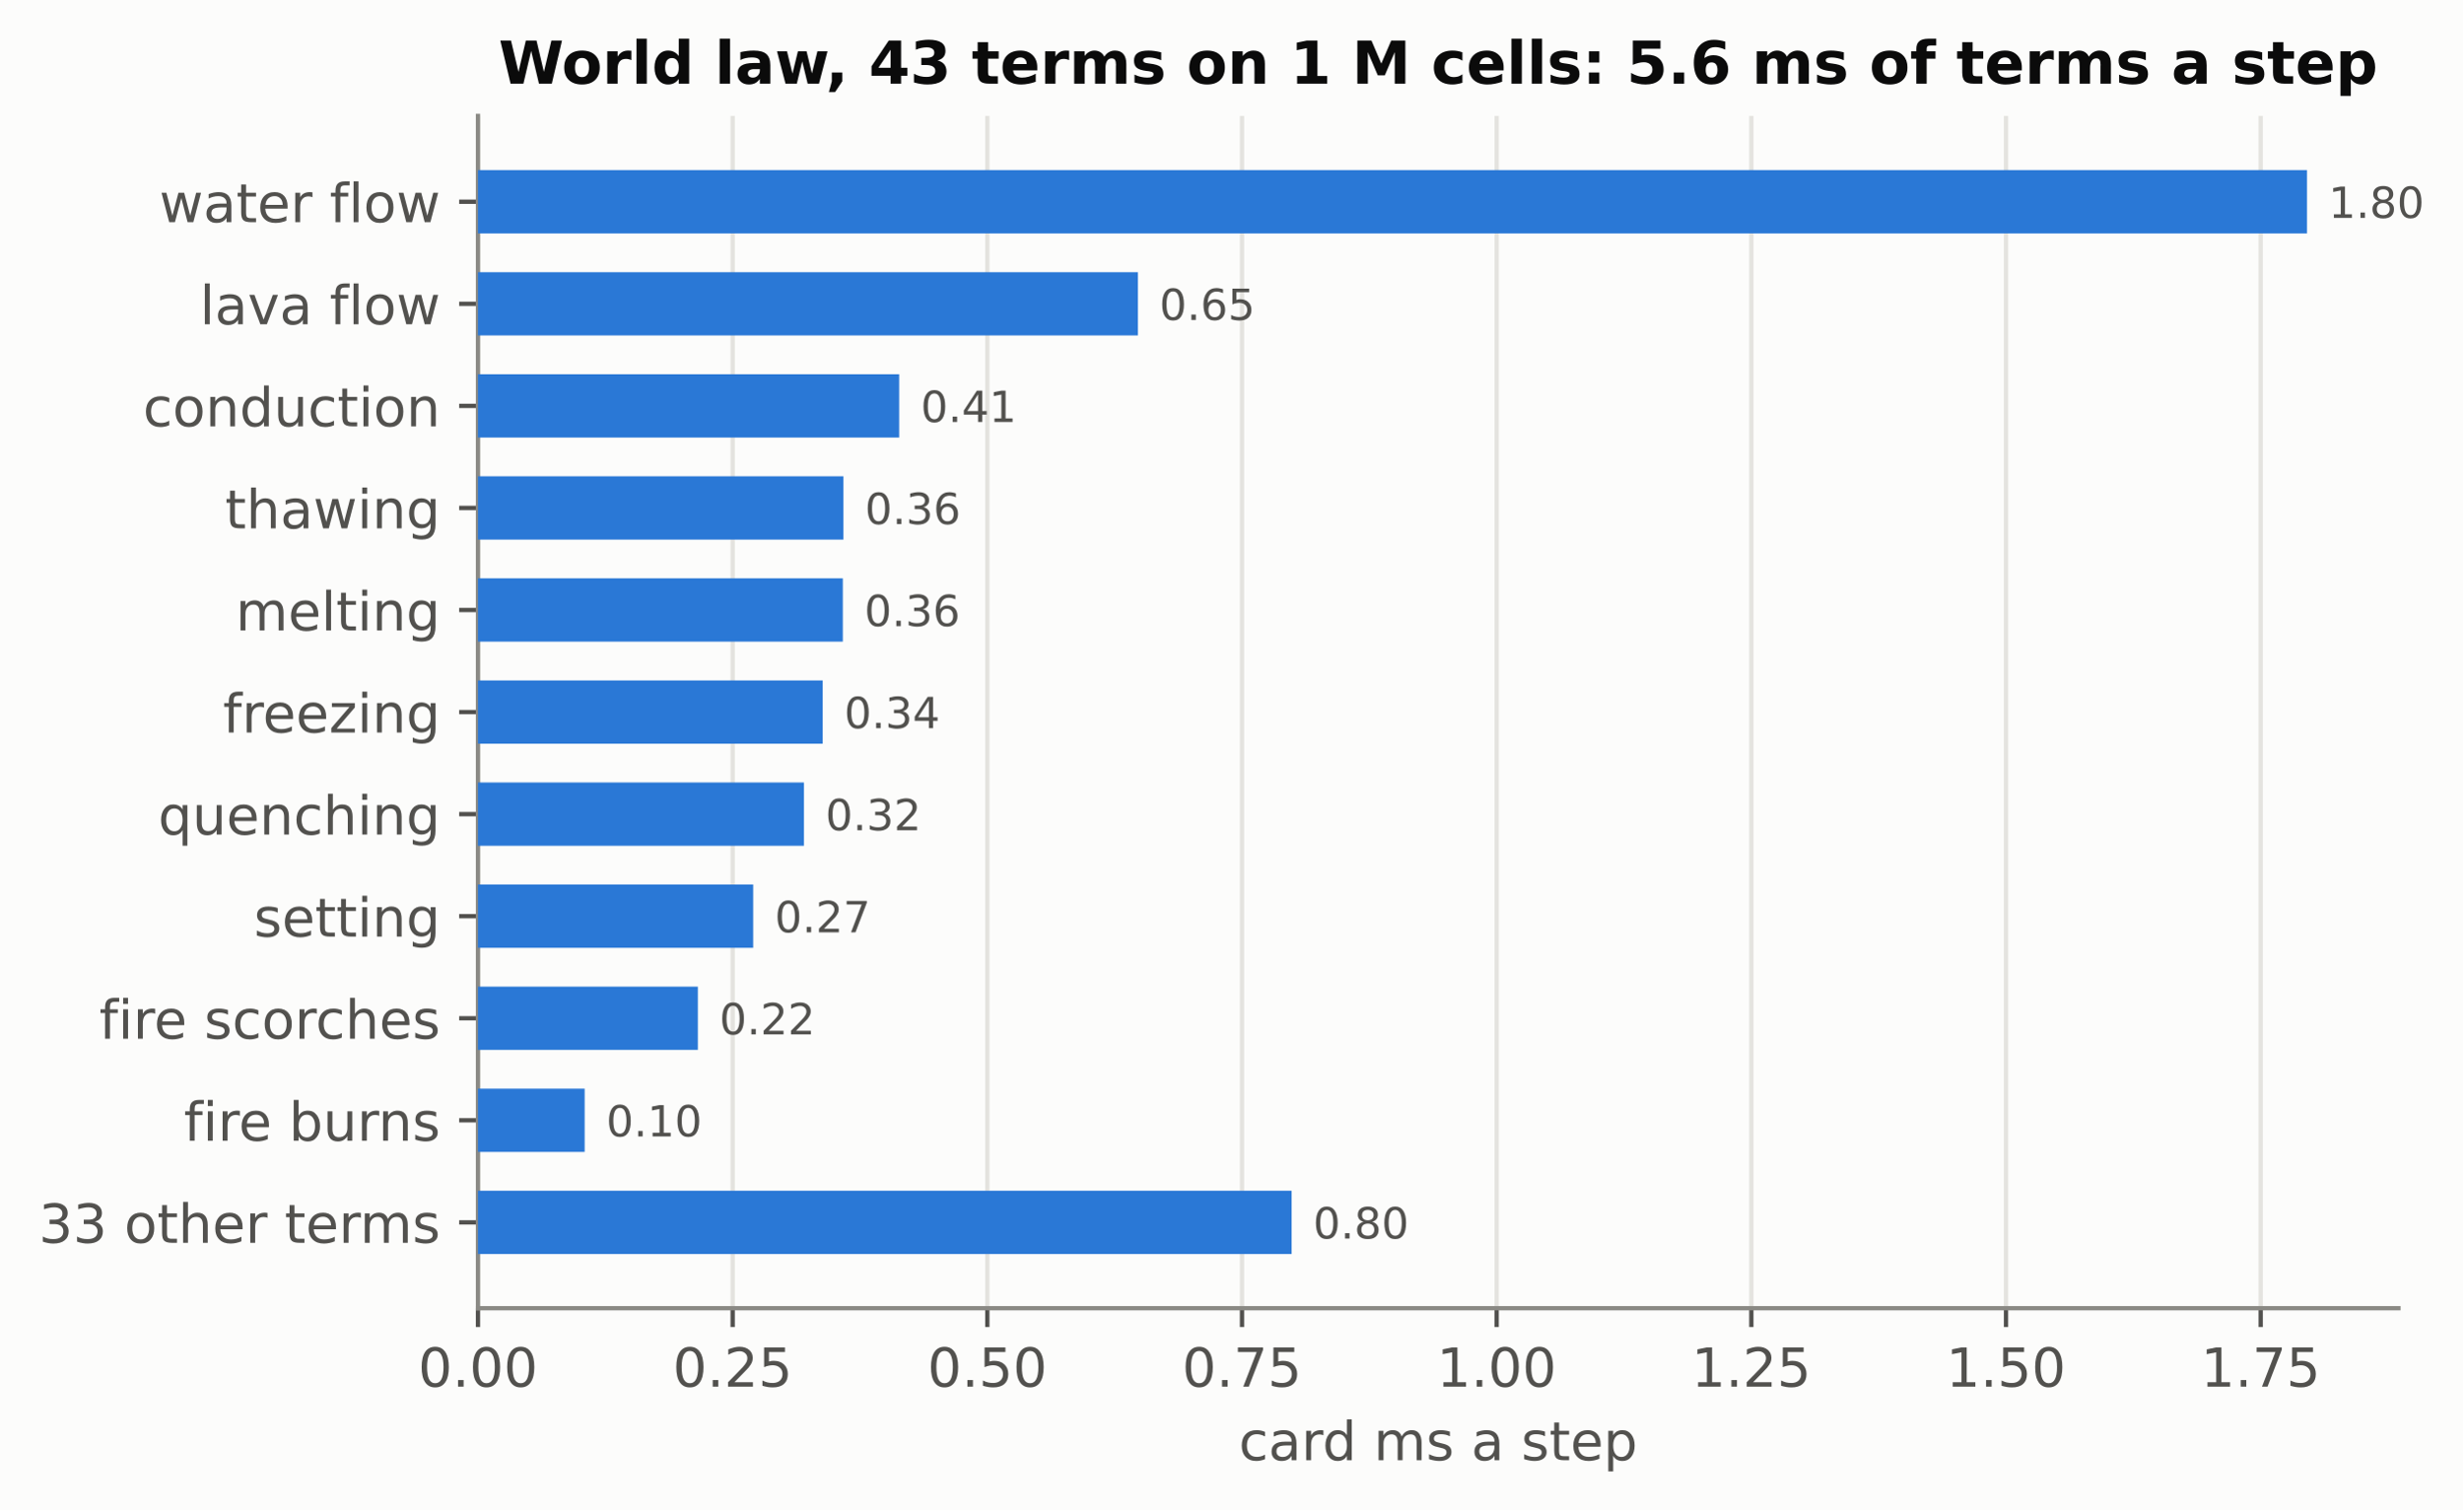
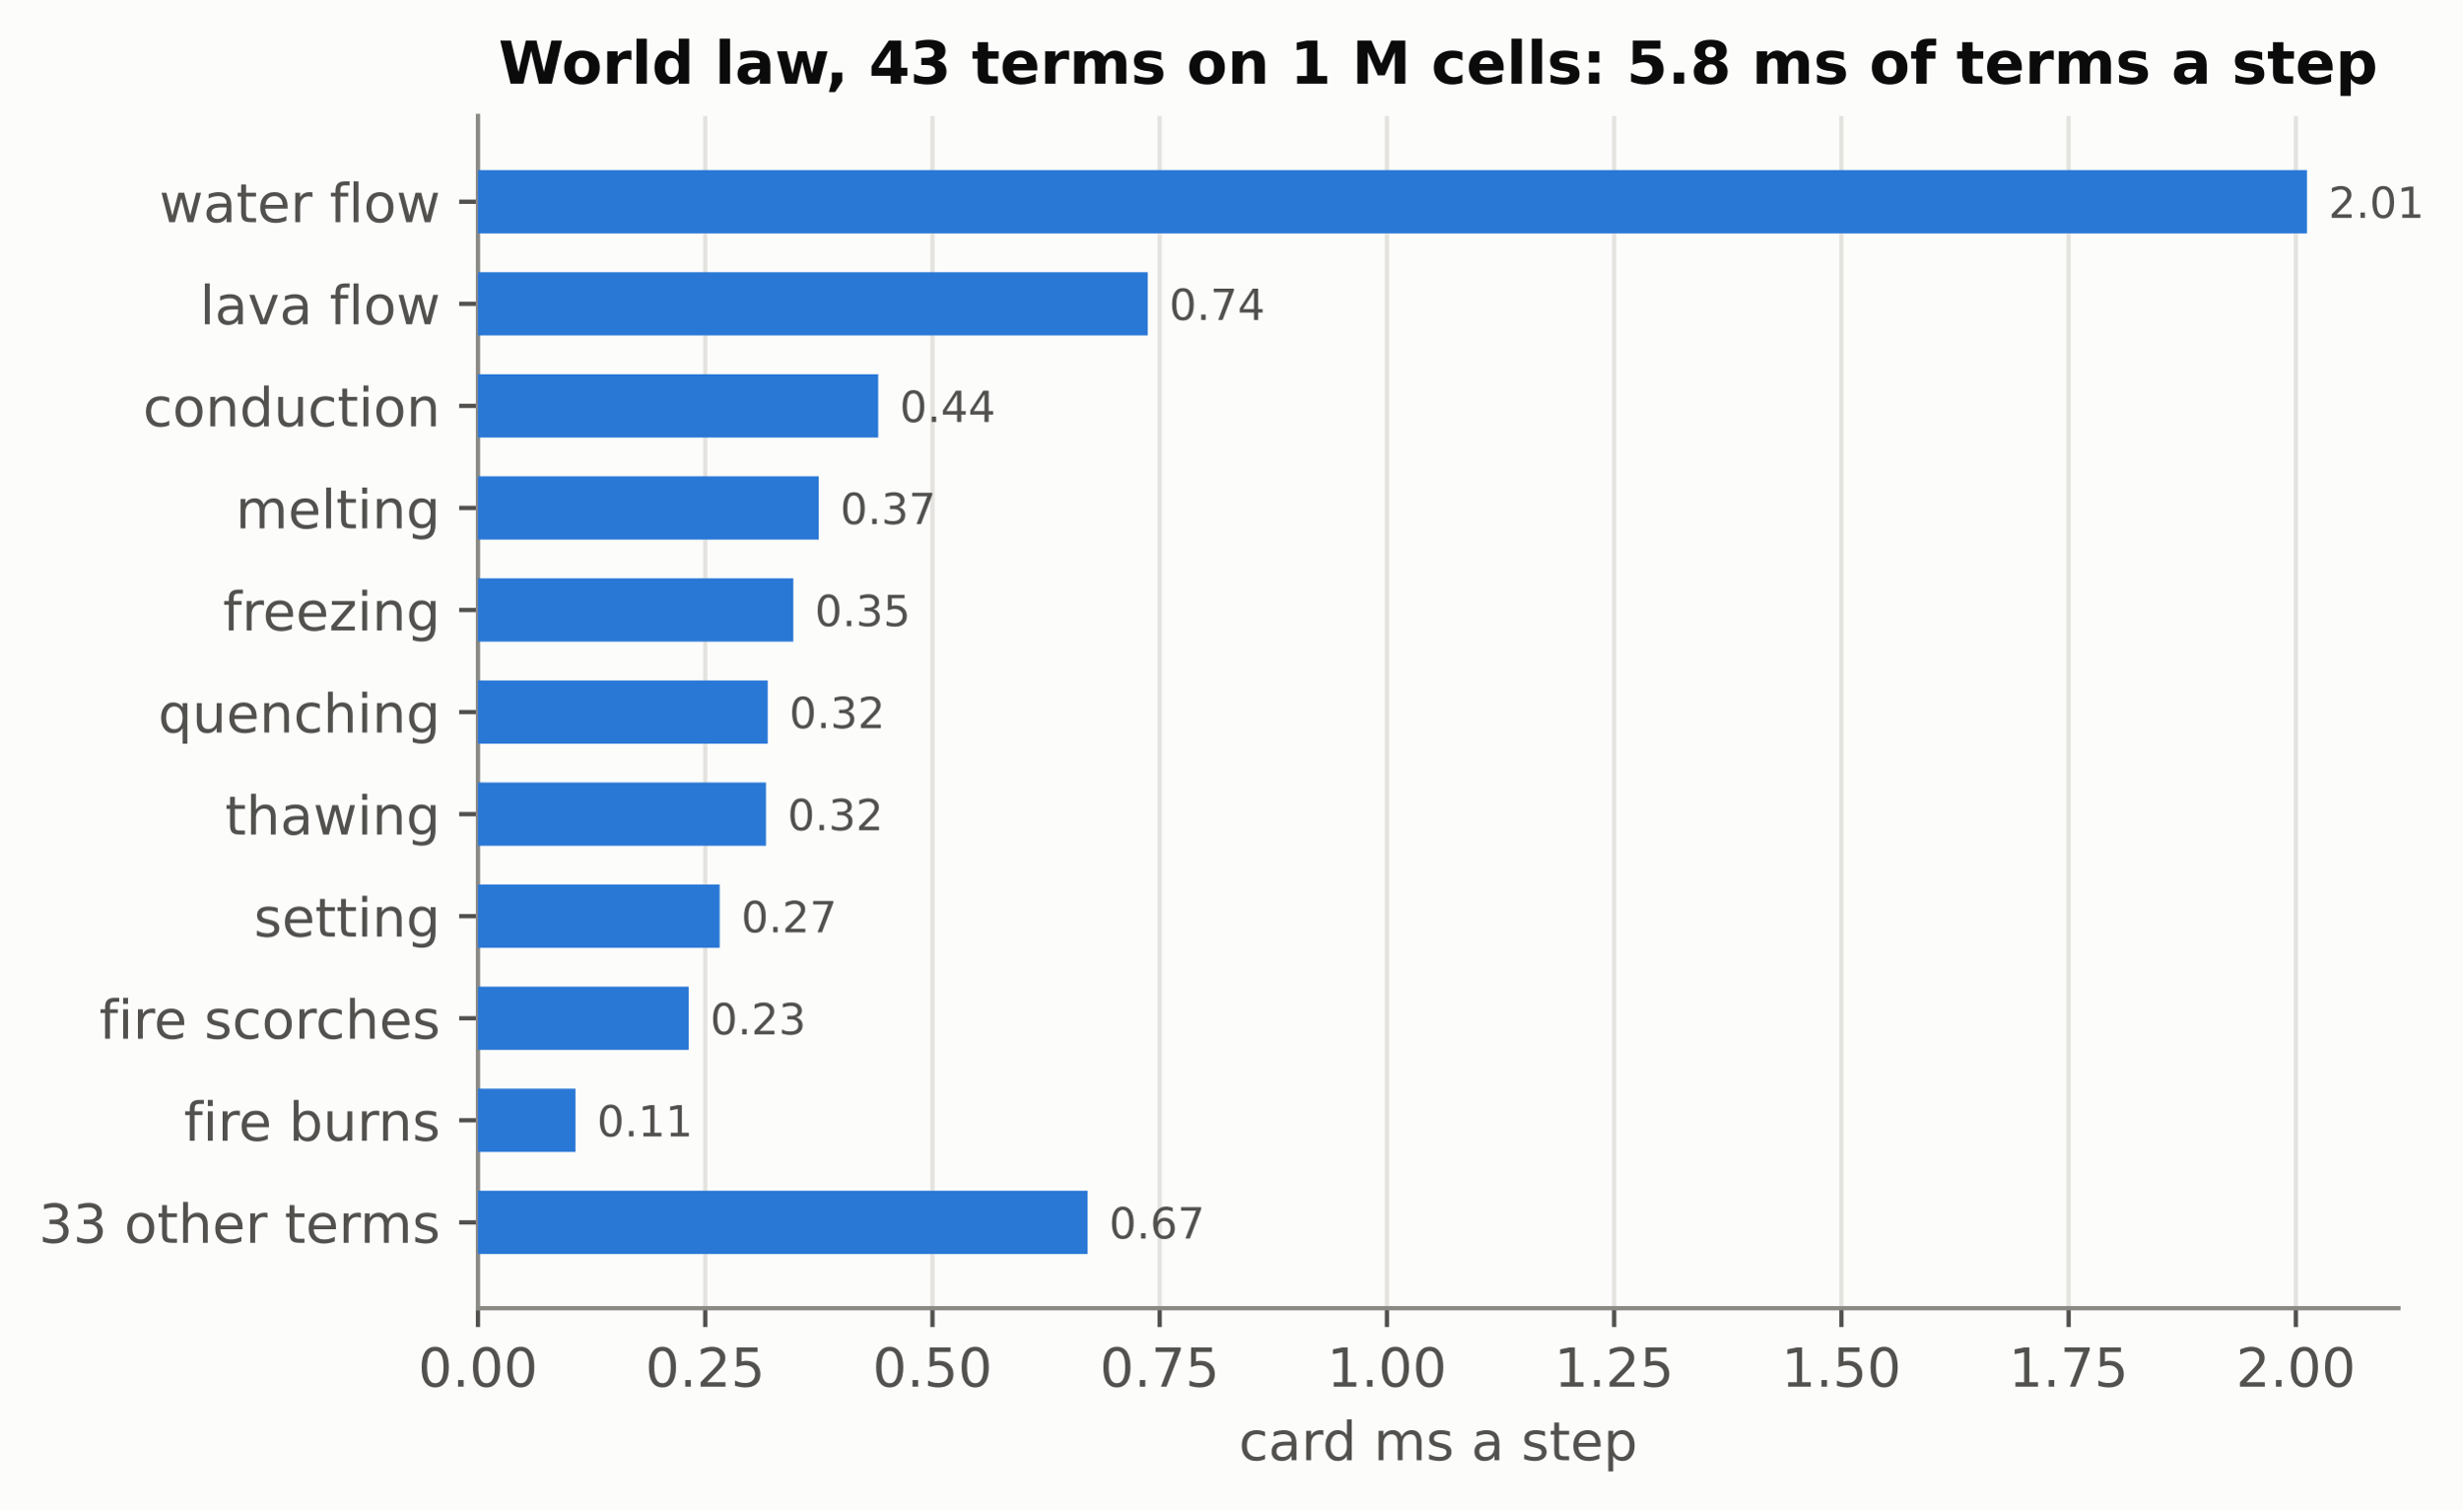
<svg xmlns="http://www.w3.org/2000/svg" xmlns:xlink="http://www.w3.org/1999/xlink" width="458.008pt" height="280.875pt" viewBox="0 0 458.008 280.875" version="1.1">
  <defs>
    <style type="text/css">*{stroke-linejoin: round; stroke-linecap: butt}</style>
  </defs>
  <g id="figure_1">
    <g id="patch_1">
      <path d="M 0 280.875  L 458.008 280.875  L 458.008 0  L 0 0  z " style="fill: #fcfcfb" />
    </g>
    <g id="axes_1">
      <g id="patch_2">
        <path d="M 88.881 243.318  L 446.001 243.318  L 446.001 21.558  L 88.881 21.558  z " style="fill: #fcfcfb" />
      </g>
      <g id="matplotlib.axis_1">
        <g id="xtick_1">
          <g id="line2d_1">
-             <path d="M 88.881 243.318  L 88.881 21.558  " clip-path="url(#pe6f433bf44)" style="fill: none; stroke: #e4e3df; stroke-width: 0.8; stroke-linecap: square" />
+             <path d="M 88.881 243.318  L 88.881 21.558  " clip-path="url(#p2027b71c1a)" style="fill: none; stroke: #e4e3df; stroke-width: 0.8; stroke-linecap: square" />
          </g>
          <g id="line2d_2">
            <defs>
-               <path id="mbba606d69f" d="M 0 0  L 0 3.5  " style="stroke: #52514e; stroke-width: 0.8" />
+               <path id="mb6bf5ba135" d="M 0 0  L 0 3.5  " style="stroke: #52514e; stroke-width: 0.8" />
            </defs>
            <g>
-               <use xlink:href="#mbba606d69f" x="88.881" y="243.318" style="fill: #52514e; stroke: #52514e; stroke-width: 0.8" />
+               <use xlink:href="#mb6bf5ba135" x="88.881" y="243.318" style="fill: #52514e; stroke: #52514e; stroke-width: 0.8" />
            </g>
          </g>
          <g id="text_1">
            <text style="font-size: 10px; font-family: 'DejaVu Sans'; text-anchor: middle; fill: #52514e" x="88.881" y="257.917" transform="rotate(-0 88.88125 257.9167)">0.00</text>
          </g>
        </g>
        <g id="xtick_2">
          <g id="line2d_3">
-             <path d="M 136.239 243.318  L 136.239 21.558  " clip-path="url(#pe6f433bf44)" style="fill: none; stroke: #e4e3df; stroke-width: 0.8; stroke-linecap: square" />
+             <path d="M 131.137 243.318  L 131.137 21.558  " clip-path="url(#p2027b71c1a)" style="fill: none; stroke: #e4e3df; stroke-width: 0.8; stroke-linecap: square" />
          </g>
          <g id="line2d_4">
            <g>
-               <use xlink:href="#mbba606d69f" x="136.239" y="243.318" style="fill: #52514e; stroke: #52514e; stroke-width: 0.8" />
+               <use xlink:href="#mb6bf5ba135" x="131.137" y="243.318" style="fill: #52514e; stroke: #52514e; stroke-width: 0.8" />
            </g>
          </g>
          <g id="text_2">
-             <text style="font-size: 10px; font-family: 'DejaVu Sans'; text-anchor: middle; fill: #52514e" x="136.239" y="257.917" transform="rotate(-0 136.239 257.9167)">0.25</text>
+             <text style="font-size: 10px; font-family: 'DejaVu Sans'; text-anchor: middle; fill: #52514e" x="131.137" y="257.917" transform="rotate(-0 131.1375 257.9167)">0.25</text>
          </g>
        </g>
        <g id="xtick_3">
          <g id="line2d_5">
-             <path d="M 183.597 243.318  L 183.597 21.558  " clip-path="url(#pe6f433bf44)" style="fill: none; stroke: #e4e3df; stroke-width: 0.8; stroke-linecap: square" />
+             <path d="M 173.394 243.318  L 173.394 21.558  " clip-path="url(#p2027b71c1a)" style="fill: none; stroke: #e4e3df; stroke-width: 0.8; stroke-linecap: square" />
          </g>
          <g id="line2d_6">
            <g>
-               <use xlink:href="#mbba606d69f" x="183.597" y="243.318" style="fill: #52514e; stroke: #52514e; stroke-width: 0.8" />
+               <use xlink:href="#mb6bf5ba135" x="173.394" y="243.318" style="fill: #52514e; stroke: #52514e; stroke-width: 0.8" />
            </g>
          </g>
          <g id="text_3">
-             <text style="font-size: 10px; font-family: 'DejaVu Sans'; text-anchor: middle; fill: #52514e" x="183.597" y="257.917" transform="rotate(-0 183.5967 257.9167)">0.50</text>
+             <text style="font-size: 10px; font-family: 'DejaVu Sans'; text-anchor: middle; fill: #52514e" x="173.394" y="257.917" transform="rotate(-0 173.3937 257.9167)">0.50</text>
          </g>
        </g>
        <g id="xtick_4">
          <g id="line2d_7">
-             <path d="M 230.954 243.318  L 230.954 21.558  " clip-path="url(#pe6f433bf44)" style="fill: none; stroke: #e4e3df; stroke-width: 0.8; stroke-linecap: square" />
+             <path d="M 215.65 243.318  L 215.65 21.558  " clip-path="url(#p2027b71c1a)" style="fill: none; stroke: #e4e3df; stroke-width: 0.8; stroke-linecap: square" />
          </g>
          <g id="line2d_8">
            <g>
-               <use xlink:href="#mbba606d69f" x="230.954" y="243.318" style="fill: #52514e; stroke: #52514e; stroke-width: 0.8" />
+               <use xlink:href="#mb6bf5ba135" x="215.65" y="243.318" style="fill: #52514e; stroke: #52514e; stroke-width: 0.8" />
            </g>
          </g>
          <g id="text_4">
-             <text style="font-size: 10px; font-family: 'DejaVu Sans'; text-anchor: middle; fill: #52514e" x="230.954" y="257.917" transform="rotate(-0 230.9545 257.9167)">0.75</text>
+             <text style="font-size: 10px; font-family: 'DejaVu Sans'; text-anchor: middle; fill: #52514e" x="215.65" y="257.917" transform="rotate(-0 215.6499 257.9167)">0.75</text>
          </g>
        </g>
        <g id="xtick_5">
          <g id="line2d_9">
-             <path d="M 278.312 243.318  L 278.312 21.558  " clip-path="url(#pe6f433bf44)" style="fill: none; stroke: #e4e3df; stroke-width: 0.8; stroke-linecap: square" />
+             <path d="M 257.906 243.318  L 257.906 21.558  " clip-path="url(#p2027b71c1a)" style="fill: none; stroke: #e4e3df; stroke-width: 0.8; stroke-linecap: square" />
          </g>
          <g id="line2d_10">
            <g>
-               <use xlink:href="#mbba606d69f" x="278.312" y="243.318" style="fill: #52514e; stroke: #52514e; stroke-width: 0.8" />
+               <use xlink:href="#mb6bf5ba135" x="257.906" y="243.318" style="fill: #52514e; stroke: #52514e; stroke-width: 0.8" />
            </g>
          </g>
          <g id="text_5">
-             <text style="font-size: 10px; font-family: 'DejaVu Sans'; text-anchor: middle; fill: #52514e" x="278.312" y="257.917" transform="rotate(-0 278.3122 257.9167)">1.00</text>
+             <text style="font-size: 10px; font-family: 'DejaVu Sans'; text-anchor: middle; fill: #52514e" x="257.906" y="257.917" transform="rotate(-0 257.9062 257.9167)">1.00</text>
          </g>
        </g>
        <g id="xtick_6">
          <g id="line2d_11">
-             <path d="M 325.67 243.318  L 325.67 21.558  " clip-path="url(#pe6f433bf44)" style="fill: none; stroke: #e4e3df; stroke-width: 0.8; stroke-linecap: square" />
+             <path d="M 300.162 243.318  L 300.162 21.558  " clip-path="url(#p2027b71c1a)" style="fill: none; stroke: #e4e3df; stroke-width: 0.8; stroke-linecap: square" />
          </g>
          <g id="line2d_12">
            <g>
-               <use xlink:href="#mbba606d69f" x="325.67" y="243.318" style="fill: #52514e; stroke: #52514e; stroke-width: 0.8" />
+               <use xlink:href="#mb6bf5ba135" x="300.162" y="243.318" style="fill: #52514e; stroke: #52514e; stroke-width: 0.8" />
            </g>
          </g>
          <g id="text_6">
-             <text style="font-size: 10px; font-family: 'DejaVu Sans'; text-anchor: middle; fill: #52514e" x="325.67" y="257.917" transform="rotate(-0 325.67 257.9167)">1.25</text>
+             <text style="font-size: 10px; font-family: 'DejaVu Sans'; text-anchor: middle; fill: #52514e" x="300.162" y="257.917" transform="rotate(-0 300.1624 257.9167)">1.25</text>
          </g>
        </g>
        <g id="xtick_7">
          <g id="line2d_13">
-             <path d="M 373.028 243.318  L 373.028 21.558  " clip-path="url(#pe6f433bf44)" style="fill: none; stroke: #e4e3df; stroke-width: 0.8; stroke-linecap: square" />
+             <path d="M 342.419 243.318  L 342.419 21.558  " clip-path="url(#p2027b71c1a)" style="fill: none; stroke: #e4e3df; stroke-width: 0.8; stroke-linecap: square" />
          </g>
          <g id="line2d_14">
            <g>
-               <use xlink:href="#mbba606d69f" x="373.028" y="243.318" style="fill: #52514e; stroke: #52514e; stroke-width: 0.8" />
+               <use xlink:href="#mb6bf5ba135" x="342.419" y="243.318" style="fill: #52514e; stroke: #52514e; stroke-width: 0.8" />
            </g>
          </g>
          <g id="text_7">
-             <text style="font-size: 10px; font-family: 'DejaVu Sans'; text-anchor: middle; fill: #52514e" x="373.028" y="257.917" transform="rotate(-0 373.0277 257.9167)">1.50</text>
+             <text style="font-size: 10px; font-family: 'DejaVu Sans'; text-anchor: middle; fill: #52514e" x="342.419" y="257.917" transform="rotate(-0 342.4186 257.9167)">1.50</text>
          </g>
        </g>
        <g id="xtick_8">
          <g id="line2d_15">
-             <path d="M 420.385 243.318  L 420.385 21.558  " clip-path="url(#pe6f433bf44)" style="fill: none; stroke: #e4e3df; stroke-width: 0.8; stroke-linecap: square" />
+             <path d="M 384.675 243.318  L 384.675 21.558  " clip-path="url(#p2027b71c1a)" style="fill: none; stroke: #e4e3df; stroke-width: 0.8; stroke-linecap: square" />
          </g>
          <g id="line2d_16">
            <g>
-               <use xlink:href="#mbba606d69f" x="420.385" y="243.318" style="fill: #52514e; stroke: #52514e; stroke-width: 0.8" />
+               <use xlink:href="#mb6bf5ba135" x="384.675" y="243.318" style="fill: #52514e; stroke: #52514e; stroke-width: 0.8" />
            </g>
          </g>
          <g id="text_8">
-             <text style="font-size: 10px; font-family: 'DejaVu Sans'; text-anchor: middle; fill: #52514e" x="420.385" y="257.917" transform="rotate(-0 420.3855 257.9167)">1.75</text>
-           </g>
-         </g>
-         <g id="text_9">
+             <text style="font-size: 10px; font-family: 'DejaVu Sans'; text-anchor: middle; fill: #52514e" x="384.675" y="257.917" transform="rotate(-0 384.6748 257.9167)">1.75</text>
+           </g>
+         </g>
+         <g id="xtick_9">
+           <g id="line2d_17">
+             <path d="M 426.931 243.318  L 426.931 21.558  " clip-path="url(#p2027b71c1a)" style="fill: none; stroke: #e4e3df; stroke-width: 0.8; stroke-linecap: square" />
+           </g>
+           <g id="line2d_18">
+             <g>
+               <use xlink:href="#mb6bf5ba135" x="426.931" y="243.318" style="fill: #52514e; stroke: #52514e; stroke-width: 0.8" />
+             </g>
+           </g>
+           <g id="text_9">
+             <text style="font-size: 10px; font-family: 'DejaVu Sans'; text-anchor: middle; fill: #52514e" x="426.931" y="257.917" transform="rotate(-0 426.9311 257.9167)">2.00</text>
+           </g>
+         </g>
+         <g id="text_10">
          <text style="font-size: 10px; font-family: 'DejaVu Sans'; text-anchor: middle; fill: #52514e" x="267.441" y="271.595" transform="rotate(-0 267.4413 271.5948)">card ms a step</text>
        </g>
      </g>
      <g id="matplotlib.axis_2">
        <g id="ytick_1">
-           <g id="line2d_17">
+           <g id="line2d_19">
            <defs>
-               <path id="m53303fa694" d="M 0 0  L -3.5 0  " style="stroke: #52514e; stroke-width: 0.8" />
+               <path id="me7b3702827" d="M 0 0  L -3.5 0  " style="stroke: #52514e; stroke-width: 0.8" />
            </defs>
            <g>
-               <use xlink:href="#m53303fa694" x="88.881" y="37.523" style="fill: #52514e; stroke: #52514e; stroke-width: 0.8" />
-             </g>
-           </g>
-           <g id="text_10">
+               <use xlink:href="#me7b3702827" x="88.881" y="37.523" style="fill: #52514e; stroke: #52514e; stroke-width: 0.8" />
+             </g>
+           </g>
+           <g id="text_11">
            <text style="font-size: 10px; font-family: 'DejaVu Sans'; text-anchor: end; fill: #52514e" x="81.881" y="41.322" transform="rotate(-0 81.88125 41.32225)">water flow</text>
          </g>
        </g>
        <g id="ytick_2">
-           <g id="line2d_18">
-             <g>
-               <use xlink:href="#m53303fa694" x="88.881" y="56.506" style="fill: #52514e; stroke: #52514e; stroke-width: 0.8" />
-             </g>
-           </g>
-           <g id="text_11">
+           <g id="line2d_20">
+             <g>
+               <use xlink:href="#me7b3702827" x="88.881" y="56.506" style="fill: #52514e; stroke: #52514e; stroke-width: 0.8" />
+             </g>
+           </g>
+           <g id="text_12">
            <text style="font-size: 10px; font-family: 'DejaVu Sans'; text-anchor: end; fill: #52514e" x="81.881" y="60.305" transform="rotate(-0 81.88125 60.3053)">lava flow</text>
          </g>
        </g>
        <g id="ytick_3">
-           <g id="line2d_19">
-             <g>
-               <use xlink:href="#m53303fa694" x="88.881" y="75.489" style="fill: #52514e; stroke: #52514e; stroke-width: 0.8" />
-             </g>
-           </g>
-           <g id="text_12">
+           <g id="line2d_21">
+             <g>
+               <use xlink:href="#me7b3702827" x="88.881" y="75.489" style="fill: #52514e; stroke: #52514e; stroke-width: 0.8" />
+             </g>
+           </g>
+           <g id="text_13">
            <text style="font-size: 10px; font-family: 'DejaVu Sans'; text-anchor: end; fill: #52514e" x="81.881" y="79.288" transform="rotate(-0 81.88125 79.28835)">conduction</text>
          </g>
        </g>
        <g id="ytick_4">
-           <g id="line2d_20">
-             <g>
-               <use xlink:href="#m53303fa694" x="88.881" y="94.472" style="fill: #52514e; stroke: #52514e; stroke-width: 0.8" />
-             </g>
-           </g>
-           <g id="text_13">
-             <text style="font-size: 10px; font-family: 'DejaVu Sans'; text-anchor: end; fill: #52514e" x="81.881" y="98.271" transform="rotate(-0 81.88125 98.2714)">thawing</text>
+           <g id="line2d_22">
+             <g>
+               <use xlink:href="#me7b3702827" x="88.881" y="94.472" style="fill: #52514e; stroke: #52514e; stroke-width: 0.8" />
+             </g>
+           </g>
+           <g id="text_14">
+             <text style="font-size: 10px; font-family: 'DejaVu Sans'; text-anchor: end; fill: #52514e" x="81.881" y="98.271" transform="rotate(-0 81.88125 98.2714)">melting</text>
          </g>
        </g>
        <g id="ytick_5">
-           <g id="line2d_21">
-             <g>
-               <use xlink:href="#m53303fa694" x="88.881" y="113.455" style="fill: #52514e; stroke: #52514e; stroke-width: 0.8" />
-             </g>
-           </g>
-           <g id="text_14">
-             <text style="font-size: 10px; font-family: 'DejaVu Sans'; text-anchor: end; fill: #52514e" x="81.881" y="117.254" transform="rotate(-0 81.88125 117.2544)">melting</text>
+           <g id="line2d_23">
+             <g>
+               <use xlink:href="#me7b3702827" x="88.881" y="113.455" style="fill: #52514e; stroke: #52514e; stroke-width: 0.8" />
+             </g>
+           </g>
+           <g id="text_15">
+             <text style="font-size: 10px; font-family: 'DejaVu Sans'; text-anchor: end; fill: #52514e" x="81.881" y="117.254" transform="rotate(-0 81.88125 117.2544)">freezing</text>
          </g>
        </g>
        <g id="ytick_6">
-           <g id="line2d_22">
-             <g>
-               <use xlink:href="#m53303fa694" x="88.881" y="132.438" style="fill: #52514e; stroke: #52514e; stroke-width: 0.8" />
-             </g>
-           </g>
-           <g id="text_15">
-             <text style="font-size: 10px; font-family: 'DejaVu Sans'; text-anchor: end; fill: #52514e" x="81.881" y="136.238" transform="rotate(-0 81.88125 136.2375)">freezing</text>
+           <g id="line2d_24">
+             <g>
+               <use xlink:href="#me7b3702827" x="88.881" y="132.438" style="fill: #52514e; stroke: #52514e; stroke-width: 0.8" />
+             </g>
+           </g>
+           <g id="text_16">
+             <text style="font-size: 10px; font-family: 'DejaVu Sans'; text-anchor: end; fill: #52514e" x="81.881" y="136.238" transform="rotate(-0 81.88125 136.2375)">quenching</text>
          </g>
        </g>
        <g id="ytick_7">
-           <g id="line2d_23">
-             <g>
-               <use xlink:href="#m53303fa694" x="88.881" y="151.421" style="fill: #52514e; stroke: #52514e; stroke-width: 0.8" />
-             </g>
-           </g>
-           <g id="text_16">
-             <text style="font-size: 10px; font-family: 'DejaVu Sans'; text-anchor: end; fill: #52514e" x="81.881" y="155.221" transform="rotate(-0 81.88125 155.2206)">quenching</text>
+           <g id="line2d_25">
+             <g>
+               <use xlink:href="#me7b3702827" x="88.881" y="151.421" style="fill: #52514e; stroke: #52514e; stroke-width: 0.8" />
+             </g>
+           </g>
+           <g id="text_17">
+             <text style="font-size: 10px; font-family: 'DejaVu Sans'; text-anchor: end; fill: #52514e" x="81.881" y="155.221" transform="rotate(-0 81.88125 155.2206)">thawing</text>
          </g>
        </g>
        <g id="ytick_8">
-           <g id="line2d_24">
-             <g>
-               <use xlink:href="#m53303fa694" x="88.881" y="170.404" style="fill: #52514e; stroke: #52514e; stroke-width: 0.8" />
-             </g>
-           </g>
-           <g id="text_17">
+           <g id="line2d_26">
+             <g>
+               <use xlink:href="#me7b3702827" x="88.881" y="170.404" style="fill: #52514e; stroke: #52514e; stroke-width: 0.8" />
+             </g>
+           </g>
+           <g id="text_18">
            <text style="font-size: 10px; font-family: 'DejaVu Sans'; text-anchor: end; fill: #52514e" x="81.881" y="174.204" transform="rotate(-0 81.88125 174.2036)">setting</text>
          </g>
        </g>
        <g id="ytick_9">
-           <g id="line2d_25">
-             <g>
-               <use xlink:href="#m53303fa694" x="88.881" y="189.387" style="fill: #52514e; stroke: #52514e; stroke-width: 0.8" />
-             </g>
-           </g>
-           <g id="text_18">
+           <g id="line2d_27">
+             <g>
+               <use xlink:href="#me7b3702827" x="88.881" y="189.387" style="fill: #52514e; stroke: #52514e; stroke-width: 0.8" />
+             </g>
+           </g>
+           <g id="text_19">
            <text style="font-size: 10px; font-family: 'DejaVu Sans'; text-anchor: end; fill: #52514e" x="81.881" y="193.187" transform="rotate(-0 81.88125 193.1867)">fire scorches</text>
          </g>
        </g>
        <g id="ytick_10">
-           <g id="line2d_26">
-             <g>
-               <use xlink:href="#m53303fa694" x="88.881" y="208.37" style="fill: #52514e; stroke: #52514e; stroke-width: 0.8" />
-             </g>
-           </g>
-           <g id="text_19">
+           <g id="line2d_28">
+             <g>
+               <use xlink:href="#me7b3702827" x="88.881" y="208.37" style="fill: #52514e; stroke: #52514e; stroke-width: 0.8" />
+             </g>
+           </g>
+           <g id="text_20">
            <text style="font-size: 10px; font-family: 'DejaVu Sans'; text-anchor: end; fill: #52514e" x="81.881" y="212.17" transform="rotate(-0 81.88125 212.1697)">fire burns</text>
          </g>
        </g>
        <g id="ytick_11">
-           <g id="line2d_27">
-             <g>
-               <use xlink:href="#m53303fa694" x="88.881" y="227.354" style="fill: #52514e; stroke: #52514e; stroke-width: 0.8" />
-             </g>
-           </g>
-           <g id="text_20">
+           <g id="line2d_29">
+             <g>
+               <use xlink:href="#me7b3702827" x="88.881" y="227.354" style="fill: #52514e; stroke: #52514e; stroke-width: 0.8" />
+             </g>
+           </g>
+           <g id="text_21">
            <text style="font-size: 10px; font-family: 'DejaVu Sans'; text-anchor: end; fill: #52514e" x="81.881" y="231.153" transform="rotate(-0 81.88125 231.1528)">33 other terms</text>
          </g>
        </g>
      </g>
      <g id="patch_3">
        <path d="M 88.881 243.318  L 88.881 21.558  " style="fill: none; stroke: #8a8984; stroke-width: 0.8; stroke-linejoin: miter; stroke-linecap: square" />
      </g>
      <g id="patch_4">
        <path d="M 88.881 243.318  L 446.001 243.318  " style="fill: none; stroke: #8a8984; stroke-width: 0.8; stroke-linejoin: miter; stroke-linecap: square" />
      </g>
      <g id="patch_5">
-         <path d="M 88.881 43.408  L 428.996 43.408  L 428.996 31.638  L 88.881 31.638  z " clip-path="url(#pe6f433bf44)" style="fill: #2a78d6" />
+         <path d="M 88.881 43.408  L 428.996 43.408  L 428.996 31.638  L 88.881 31.638  z " clip-path="url(#p2027b71c1a)" style="fill: #2a78d6" />
      </g>
      <g id="patch_6">
-         <path d="M 88.881 62.391  L 211.592 62.391  L 211.592 50.621  L 88.881 50.621  z " clip-path="url(#pe6f433bf44)" style="fill: #2a78d6" />
+         <path d="M 88.881 62.391  L 213.422 62.391  L 213.422 50.621  L 88.881 50.621  z " clip-path="url(#p2027b71c1a)" style="fill: #2a78d6" />
      </g>
      <g id="patch_7">
-         <path d="M 88.881 81.374  L 167.202 81.374  L 167.202 69.604  L 88.881 69.604  z " clip-path="url(#pe6f433bf44)" style="fill: #2a78d6" />
+         <path d="M 88.881 81.374  L 163.309 81.374  L 163.309 69.604  L 88.881 69.604  z " clip-path="url(#p2027b71c1a)" style="fill: #2a78d6" />
      </g>
      <g id="patch_8">
-         <path d="M 88.881 100.357  L 156.829 100.357  L 156.829 88.587  L 88.881 88.587  z " clip-path="url(#pe6f433bf44)" style="fill: #2a78d6" />
+         <path d="M 88.881 100.357  L 152.244 100.357  L 152.244 88.587  L 88.881 88.587  z " clip-path="url(#p2027b71c1a)" style="fill: #2a78d6" />
      </g>
      <g id="patch_9">
-         <path d="M 88.881 119.34  L 156.727 119.34  L 156.727 107.57  L 88.881 107.57  z " clip-path="url(#pe6f433bf44)" style="fill: #2a78d6" />
+         <path d="M 88.881 119.34  L 147.521 119.34  L 147.521 107.57  L 88.881 107.57  z " clip-path="url(#p2027b71c1a)" style="fill: #2a78d6" />
      </g>
      <g id="patch_10">
-         <path d="M 88.881 138.323  L 152.977 138.323  L 152.977 126.554  L 88.881 126.554  z " clip-path="url(#pe6f433bf44)" style="fill: #2a78d6" />
+         <path d="M 88.881 138.323  L 142.764 138.323  L 142.764 126.554  L 88.881 126.554  z " clip-path="url(#p2027b71c1a)" style="fill: #2a78d6" />
      </g>
      <g id="patch_11">
-         <path d="M 88.881 157.306  L 149.487 157.306  L 149.487 145.537  L 88.881 145.537  z " clip-path="url(#pe6f433bf44)" style="fill: #2a78d6" />
+         <path d="M 88.881 157.306  L 142.438 157.306  L 142.438 145.537  L 88.881 145.537  z " clip-path="url(#p2027b71c1a)" style="fill: #2a78d6" />
      </g>
      <g id="patch_12">
-         <path d="M 88.881 176.289  L 140.06 176.289  L 140.06 164.52  L 88.881 164.52  z " clip-path="url(#pe6f433bf44)" style="fill: #2a78d6" />
+         <path d="M 88.881 176.289  L 133.828 176.289  L 133.828 164.52  L 88.881 164.52  z " clip-path="url(#p2027b71c1a)" style="fill: #2a78d6" />
      </g>
      <g id="patch_13">
-         <path d="M 88.881 195.272  L 129.77 195.272  L 129.77 183.503  L 88.881 183.503  z " clip-path="url(#pe6f433bf44)" style="fill: #2a78d6" />
+         <path d="M 88.881 195.272  L 128.067 195.272  L 128.067 183.503  L 88.881 183.503  z " clip-path="url(#p2027b71c1a)" style="fill: #2a78d6" />
      </g>
      <g id="patch_14">
-         <path d="M 88.881 214.255  L 108.721 214.255  L 108.721 202.486  L 88.881 202.486  z " clip-path="url(#pe6f433bf44)" style="fill: #2a78d6" />
+         <path d="M 88.881 214.255  L 107.012 214.255  L 107.012 202.486  L 88.881 202.486  z " clip-path="url(#p2027b71c1a)" style="fill: #2a78d6" />
      </g>
      <g id="patch_15">
-         <path d="M 88.881 233.238  L 240.175 233.238  L 240.175 221.469  L 88.881 221.469  z " clip-path="url(#pe6f433bf44)" style="fill: #2a78d6" />
-       </g>
-       <g id="text_21">
-         <text style="font-size: 8px; font-family: 'DejaVu Sans'; text-anchor: start; fill: #52514e" x="432.996" y="40.523" transform="rotate(-0 432.9955 40.52303)">1.80</text>
+         <path d="M 88.881 233.238  L 202.239 233.238  L 202.239 221.469  L 88.881 221.469  z " clip-path="url(#p2027b71c1a)" style="fill: #2a78d6" />
      </g>
      <g id="text_22">
-         <text style="font-size: 8px; font-family: 'DejaVu Sans'; text-anchor: start; fill: #52514e" x="215.592" y="59.506" transform="rotate(-0 215.5916 59.50608)">0.65</text>
+         <text style="font-size: 8px; font-family: 'DejaVu Sans'; text-anchor: start; fill: #52514e" x="432.996" y="40.523" transform="rotate(-0 432.9955 40.52303)">2.01</text>
      </g>
      <g id="text_23">
-         <text style="font-size: 8px; font-family: 'DejaVu Sans'; text-anchor: start; fill: #52514e" x="171.202" y="78.489" transform="rotate(-0 171.2018 78.48913)">0.41</text>
+         <text style="font-size: 8px; font-family: 'DejaVu Sans'; text-anchor: start; fill: #52514e" x="217.422" y="59.506" transform="rotate(-0 217.4219 59.50608)">0.74</text>
      </g>
      <g id="text_24">
-         <text style="font-size: 8px; font-family: 'DejaVu Sans'; text-anchor: start; fill: #52514e" x="160.829" y="97.472" transform="rotate(-0 160.8294 97.47218)">0.36</text>
+         <text style="font-size: 8px; font-family: 'DejaVu Sans'; text-anchor: start; fill: #52514e" x="167.309" y="78.489" transform="rotate(-0 167.3088 78.48913)">0.44</text>
      </g>
      <g id="text_25">
-         <text style="font-size: 8px; font-family: 'DejaVu Sans'; text-anchor: start; fill: #52514e" x="160.727" y="116.455" transform="rotate(-0 160.7271 116.4552)">0.36</text>
+         <text style="font-size: 8px; font-family: 'DejaVu Sans'; text-anchor: start; fill: #52514e" x="156.244" y="97.472" transform="rotate(-0 156.2441 97.47218)">0.37</text>
      </g>
      <g id="text_26">
-         <text style="font-size: 8px; font-family: 'DejaVu Sans'; text-anchor: start; fill: #52514e" x="156.977" y="135.438" transform="rotate(-0 156.9769 135.4383)">0.34</text>
+         <text style="font-size: 8px; font-family: 'DejaVu Sans'; text-anchor: start; fill: #52514e" x="151.521" y="116.455" transform="rotate(-0 151.5213 116.4552)">0.35</text>
      </g>
      <g id="text_27">
-         <text style="font-size: 8px; font-family: 'DejaVu Sans'; text-anchor: start; fill: #52514e" x="153.487" y="154.421" transform="rotate(-0 153.4865 154.4213)">0.32</text>
+         <text style="font-size: 8px; font-family: 'DejaVu Sans'; text-anchor: start; fill: #52514e" x="146.764" y="135.438" transform="rotate(-0 146.7637 135.4383)">0.32</text>
      </g>
      <g id="text_28">
-         <text style="font-size: 8px; font-family: 'DejaVu Sans'; text-anchor: start; fill: #52514e" x="144.06" y="173.404" transform="rotate(-0 144.0599 173.4044)">0.27</text>
+         <text style="font-size: 8px; font-family: 'DejaVu Sans'; text-anchor: start; fill: #52514e" x="146.438" y="154.421" transform="rotate(-0 146.4378 154.4213)">0.32</text>
      </g>
      <g id="text_29">
-         <text style="font-size: 8px; font-family: 'DejaVu Sans'; text-anchor: start; fill: #52514e" x="133.77" y="192.387" transform="rotate(-0 133.7696 192.3874)">0.22</text>
+         <text style="font-size: 8px; font-family: 'DejaVu Sans'; text-anchor: start; fill: #52514e" x="137.828" y="173.404" transform="rotate(-0 137.8284 173.4044)">0.27</text>
      </g>
      <g id="text_30">
-         <text style="font-size: 8px; font-family: 'DejaVu Sans'; text-anchor: start; fill: #52514e" x="112.721" y="211.37" transform="rotate(-0 112.7206 211.3705)">0.10</text>
+         <text style="font-size: 8px; font-family: 'DejaVu Sans'; text-anchor: start; fill: #52514e" x="132.067" y="192.387" transform="rotate(-0 132.0667 192.3874)">0.23</text>
      </g>
      <g id="text_31">
-         <text style="font-size: 8px; font-family: 'DejaVu Sans'; text-anchor: start; fill: #52514e" x="244.175" y="230.354" transform="rotate(-0 244.1747 230.3535)">0.80</text>
+         <text style="font-size: 8px; font-family: 'DejaVu Sans'; text-anchor: start; fill: #52514e" x="111.012" y="211.37" transform="rotate(-0 111.0125 211.3705)">0.11</text>
      </g>
      <g id="text_32">
-         <text style="font-weight: 700; font-size: 11px; font-family: 'DejaVu Sans'; text-anchor: middle; fill: #0b0b0b" x="267.441" y="15.558" transform="rotate(-0 267.4413 15.55828)">World law, 43 terms on 1 M cells: 5.6 ms of terms a step</text>
+         <text style="font-size: 8px; font-family: 'DejaVu Sans'; text-anchor: start; fill: #52514e" x="206.239" y="230.354" transform="rotate(-0 206.239 230.3535)">0.67</text>
+       </g>
+       <g id="text_33">
+         <text style="font-weight: 700; font-size: 11px; font-family: 'DejaVu Sans'; text-anchor: middle; fill: #0b0b0b" x="267.441" y="15.558" transform="rotate(-0 267.4413 15.55828)">World law, 43 terms on 1 M cells: 5.8 ms of terms a step</text>
      </g>
    </g>
  </g>
  <defs>
-     <clipPath id="pe6f433bf44">
+     <clipPath id="p2027b71c1a">
      <rect x="88.881" y="21.558" width="357.12" height="221.76" />
    </clipPath>
  </defs>
</svg>
